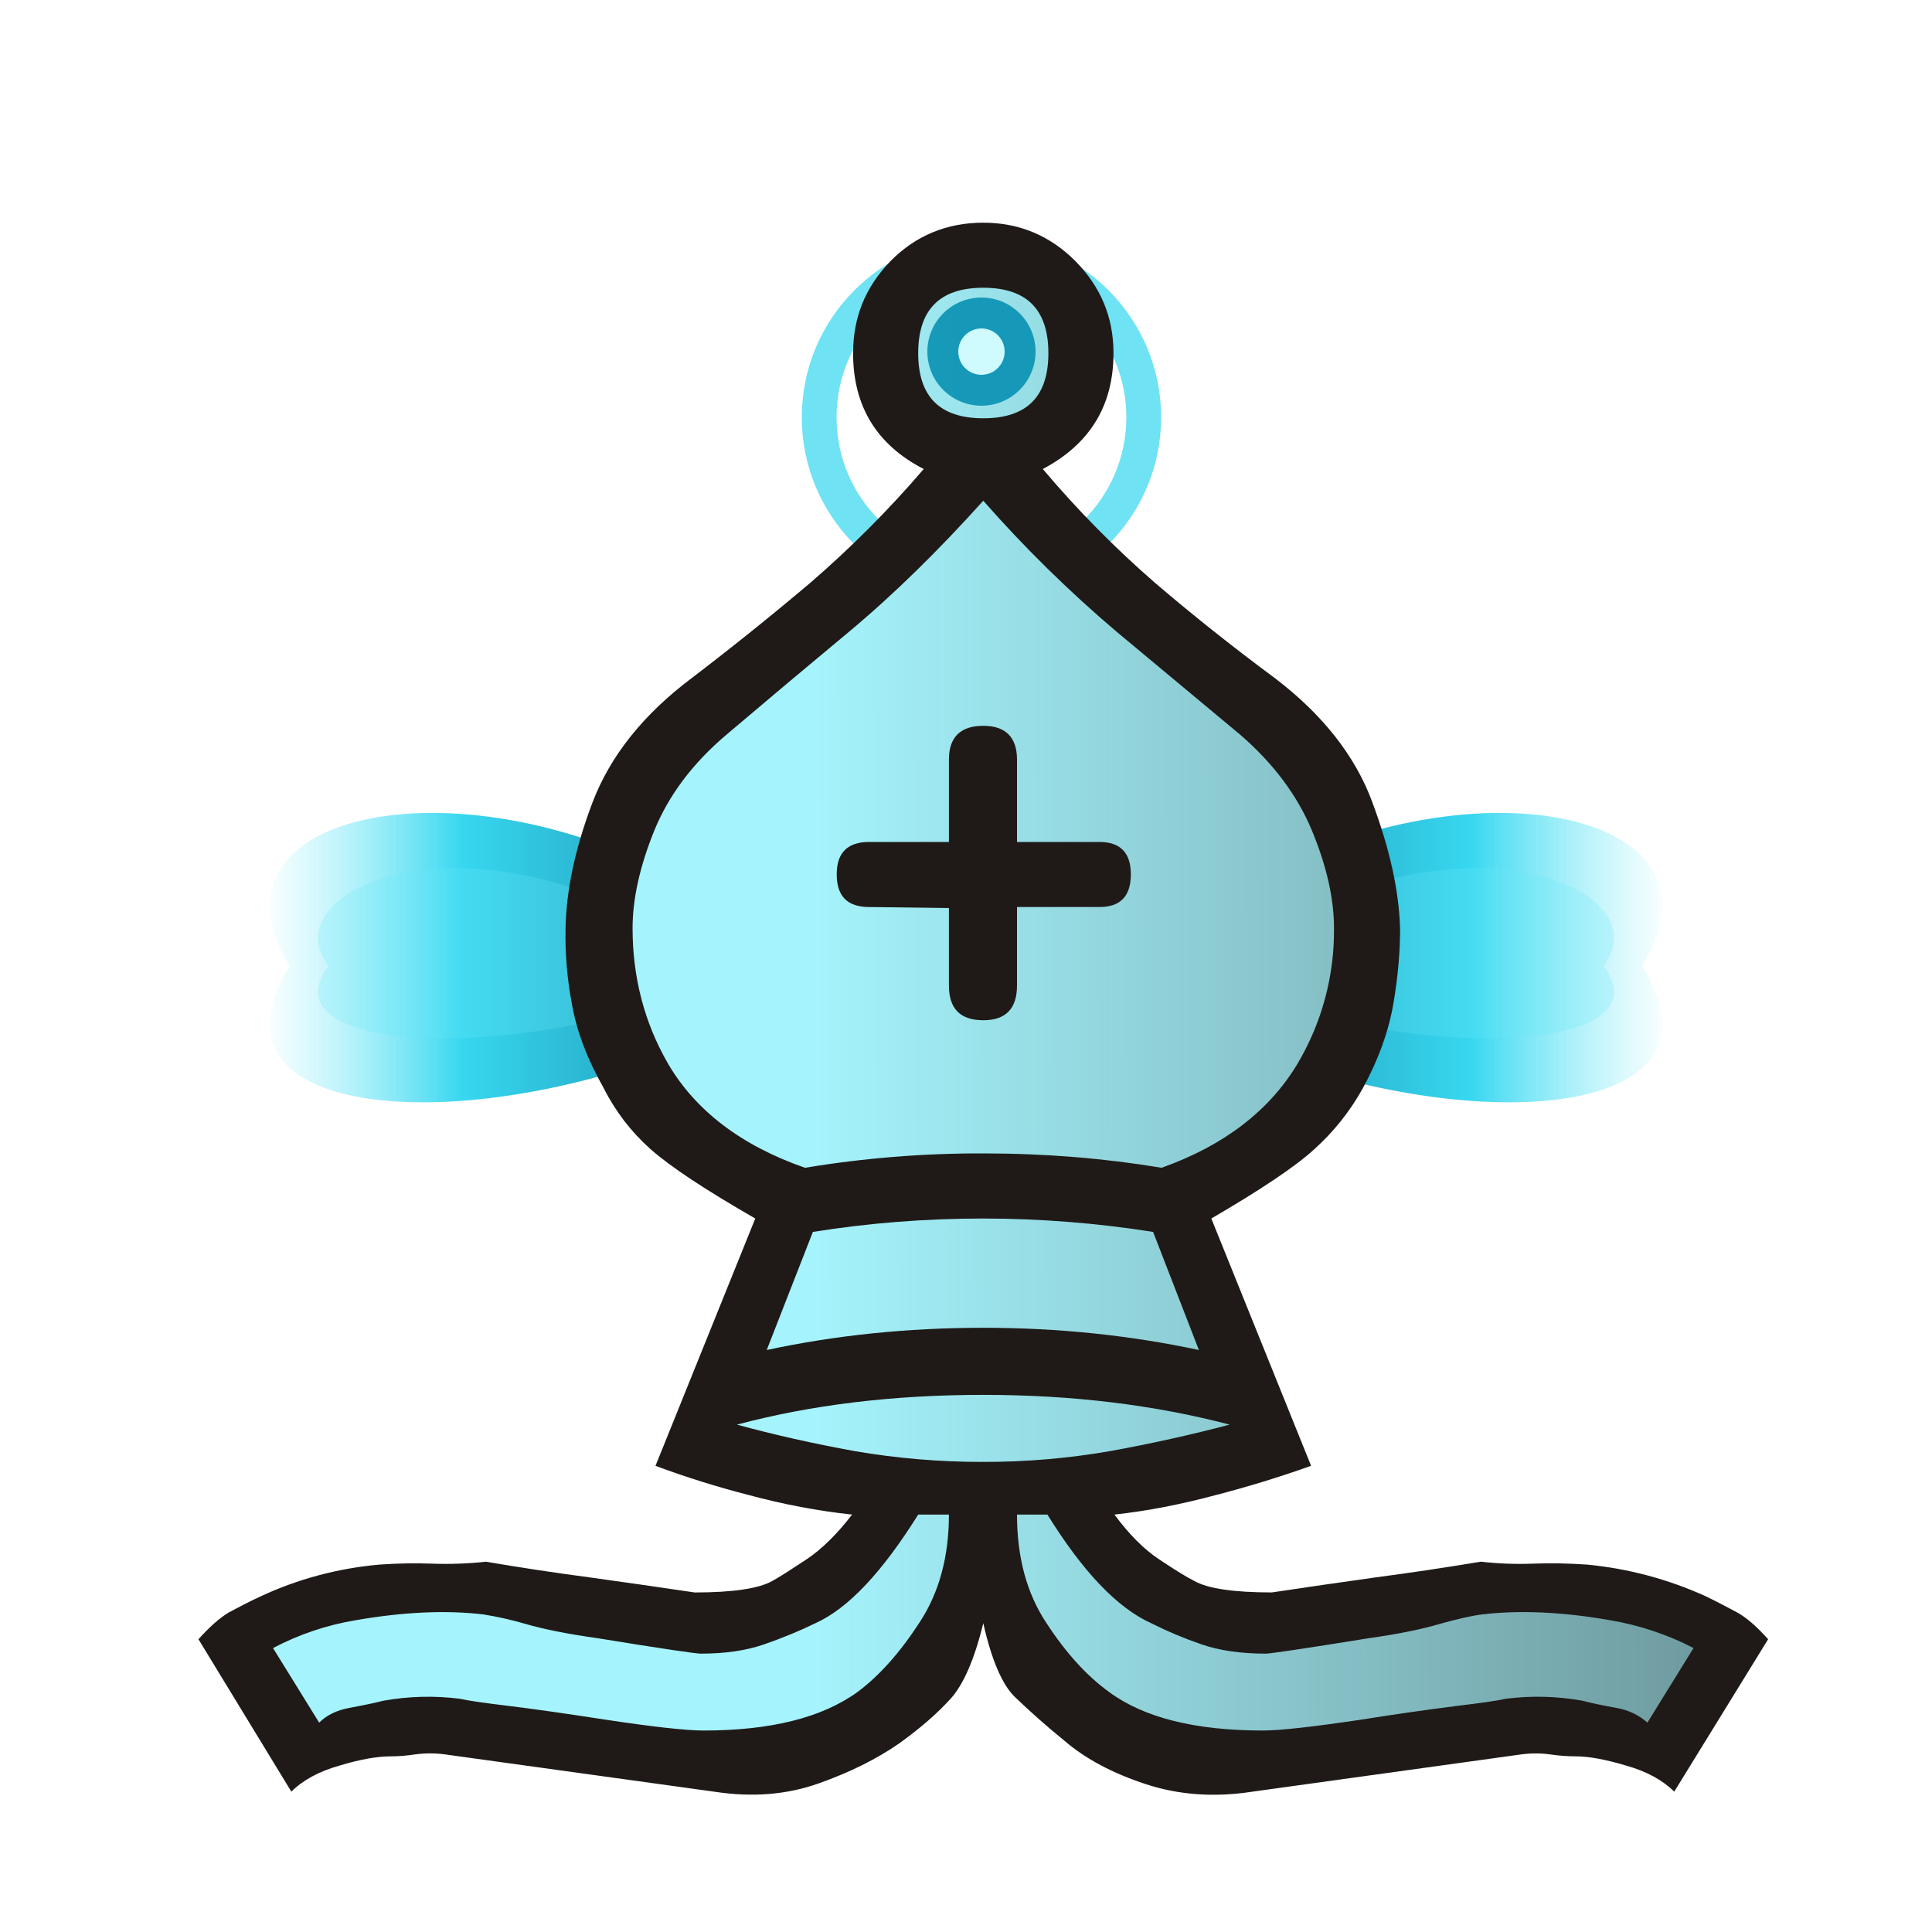
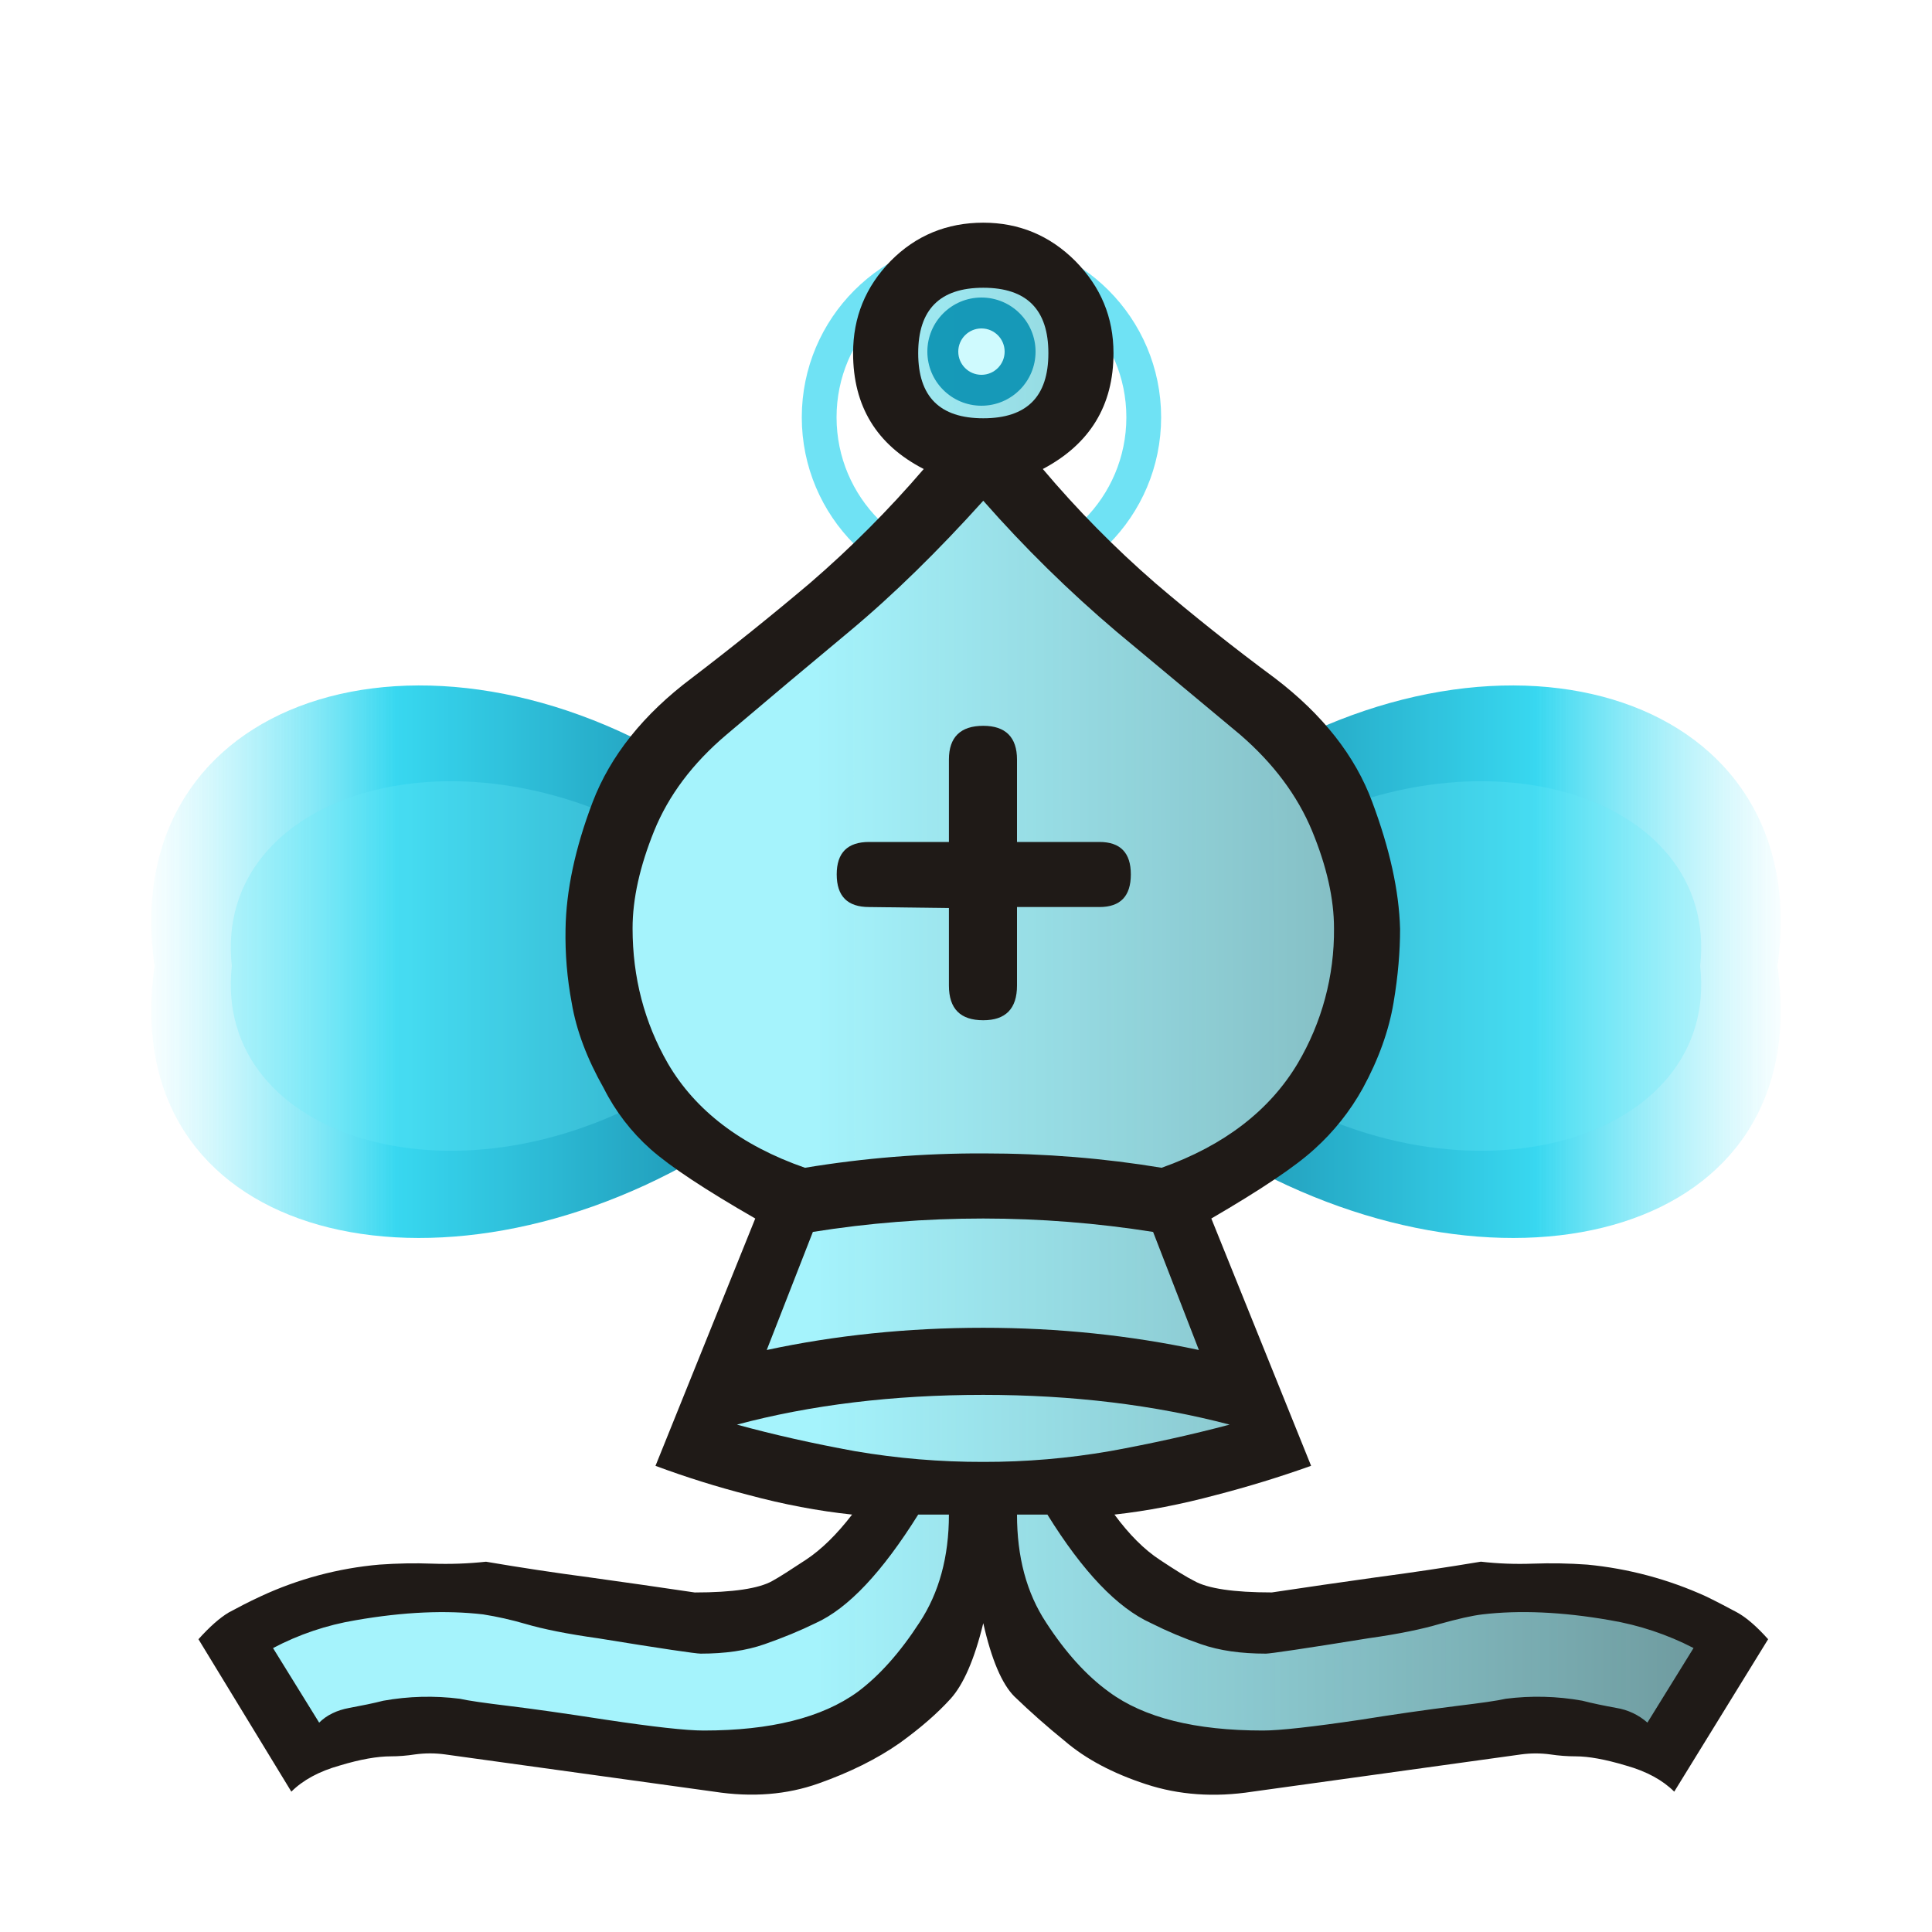
<svg xmlns="http://www.w3.org/2000/svg" viewBox="0 0 50 50" width="50mm" height="50mm" clip-rule="evenodd" fill-rule="evenodd" image-rendering="optimizeQuality" shape-rendering="geometricPrecision">
  <defs>
    <linearGradient id="wDb-body" gradientUnits="userSpaceOnUse" x1="21.13" x2="77.641" y1="37.592" y2="37.469">
      <stop offset="0" stop-color="#a5f3fc" />
      <stop offset="1" stop-color="#a5f3fc" stop-opacity="0" />
    </linearGradient>
    <linearGradient id="wDb-fin-l" x1="1" y1="0.5" x2="0" y2="0.5">
      <stop offset="0" stop-color="#0891b2" />
      <stop offset="0.55" stop-color="#22d3ee" />
      <stop offset="1" stop-color="#67e8f9" stop-opacity="0.05" />
    </linearGradient>
    <linearGradient id="wDb-fin-r" x1="0" y1="0.5" x2="1" y2="0.5">
      <stop offset="0" stop-color="#0891b2" />
      <stop offset="0.55" stop-color="#22d3ee" />
      <stop offset="1" stop-color="#67e8f9" stop-opacity="0.05" />
    </linearGradient>
  </defs>
-   <path d="M18,23 C12,19.5 5,21 7.5,25 C5,29 12,29.5 18,27 Z" fill="url(#wDb-fin-l)" opacity="0.9" />
-   <path d="M17,24 C12,21 7,23 8.5,25 C7,27 12,27.5 17,26 Z" fill="#67e8f9" opacity="0.25" />
-   <path d="M32,23 C38,19.5 45,21 42.5,25 C45,29 38,29.5 32,27 Z" fill="url(#wDb-fin-r)" opacity="0.9" />
-   <path d="M33,24 C38,21 43,23 41.5,25 C43,27 38,27.5 33,26 Z" fill="#67e8f9" opacity="0.25" />
+   <path d="M18,20 C11,15.5 3,18 4,25 C3,32 11,34 18,30 Z" fill="url(#wDb-fin-l)" opacity="0.9" />
+   <path d="M17.5,22 C12,18.5 5.5,20.5 6,25 C5.5,29.5 12,31.5 17.5,28 Z" fill="#67e8f9" opacity="0.28" />
+   <path d="M32,20 C39,15.5 47,18 46,25 C47,32 39,34 32,30 Z" fill="url(#wDb-fin-r)" opacity="0.9" />
+   <path d="M32.5,22 C38,18.5 44.5,20.5 44,25 C44.5,29.5 38,31.5 32.5,28 Z" fill="#67e8f9" opacity="0.28" />
  <circle cx="25.4" cy="10.8" r="4.2" fill="none" stroke="#22d3ee" stroke-width="0.9" opacity="0.65" />
  <path d="M25.447 42.008c-.228.94-.516 1.592-.846 1.956-.33.364-.762.745-1.313 1.143-.592.415-1.295.762-2.108 1.05-.813.288-1.71.364-2.7.211l-6.969-.965a2.858 2.858 0 0 0-.762 0c-.22.034-.432.051-.635.051-.347 0-.787.076-1.32.237-.542.152-.957.381-1.254.677l-2.404-3.945c.296-.33.559-.559.787-.694.237-.127.508-.271.821-.415a9.179 9.179 0 0 1 3.074-.822c.466-.033.923-.042 1.363-.025a9.8 9.8 0 0 0 1.397-.05c.89.152 1.786.287 2.684.406.906.127 1.812.254 2.718.39.99 0 1.66-.102 2.006-.297.187-.102.474-.288.872-.55.398-.263.796-.652 1.194-1.169-.88-.093-1.77-.262-2.684-.508a24.094 24.094 0 0 1-2.404-.753l2.582-6.401c-1.295-.745-2.193-1.338-2.71-1.795a5.3 5.3 0 0 1-1.21-1.575c-.432-.762-.711-1.499-.83-2.21a9.341 9.341 0 0 1-.16-1.913c.016-.99.245-2.083.702-3.285.457-1.194 1.312-2.27 2.566-3.21a79.091 79.091 0 0 0 3.056-2.455 27.746 27.746 0 0 0 2.946-2.954c-1.219-.627-1.828-1.626-1.828-2.998 0-.93.321-1.718.973-2.387.652-.66 1.457-.99 2.396-.99.923 0 1.72.33 2.38.99.66.669.99 1.456.99 2.387 0 1.355-.61 2.354-1.829 2.998a26.796 26.796 0 0 0 2.913 2.954c.982.839 2.015 1.66 3.09 2.456 1.236.94 2.083 2.015 2.523 3.209.449 1.202.694 2.294.72 3.285 0 .567-.05 1.202-.17 1.913s-.38 1.448-.795 2.21a6.084 6.084 0 0 1-1.253 1.575c-.5.457-1.389 1.05-2.667 1.795l2.582 6.4a28.57 28.57 0 0 1-2.455.754c-.915.246-1.787.415-2.634.508.381.517.771.906 1.169 1.168.398.263.694.45.897.55.347.196 1.016.297 2.007.297a263.35 263.35 0 0 1 2.692-.39 81.13 81.13 0 0 0 2.718-.406c.44.051.89.068 1.346.051a13.12 13.12 0 0 1 1.406.025 9.627 9.627 0 0 1 3.073.822c.297.144.567.288.805.415.245.135.508.364.804.694l-2.43 3.945c-.296-.296-.711-.525-1.253-.677-.534-.16-.965-.237-1.296-.237-.22 0-.44-.017-.66-.05a2.794 2.794 0 0 0-.753 0l-6.952.964c-.99.153-1.913.085-2.76-.194-.855-.28-1.558-.652-2.1-1.118a20.04 20.04 0 0 1-1.303-1.151c-.322-.322-.593-.957-.805-1.897z" fill="#1f1a17" />
  <path d="M26.32 39.197c0 1.092.245 2.024.753 2.794.5.77 1.041 1.372 1.626 1.795.905.669 2.235 1 3.987 1 .432 0 1.279-.094 2.532-.28a74.737 74.737 0 0 1 2.48-.356c.627-.076 1.05-.135 1.27-.186a6.53 6.53 0 0 1 1.982.05c.262.068.559.128.88.187a1.6 1.6 0 0 1 .805.38l1.194-1.93a7.372 7.372 0 0 0-2.16-.72c-1.252-.22-2.353-.262-3.301-.151-.28.033-.644.118-1.101.245-.457.136-1.067.263-1.846.372-1.676.272-2.557.399-2.658.399-.644 0-1.203-.077-1.685-.246a10.37 10.37 0 0 1-1.287-.542c-.88-.398-1.77-1.338-2.684-2.81zm-1.762 0h-.795c-.932 1.49-1.812 2.43-2.659 2.811-.398.195-.83.373-1.312.542-.483.17-1.033.246-1.66.246-.118 0-.999-.127-2.658-.398-.788-.11-1.423-.238-1.88-.373a8.828 8.828 0 0 0-1.092-.245c-.948-.11-2.04-.068-3.302.152a7.056 7.056 0 0 0-2.134.72l1.194 1.93c.195-.195.457-.322.779-.381.322-.06.618-.119.88-.186a6.53 6.53 0 0 1 1.982-.051c.22.05.643.11 1.27.186.626.076 1.465.195 2.506.356 1.236.186 2.083.28 2.531.28 1.736 0 3.065-.331 3.988-1 .567-.423 1.1-1.024 1.6-1.795.508-.77.762-1.702.762-2.794zm.89-9.347c1.6 0 3.14.127 4.614.372 1.617-.575 2.794-1.481 3.522-2.7a6.745 6.745 0 0 0 .94-3.497c0-.762-.187-1.6-.568-2.523-.38-.915-.999-1.744-1.862-2.49-.974-.812-2.04-1.701-3.2-2.666a33.093 33.093 0 0 1-3.447-3.387c-1.16 1.287-2.311 2.421-3.47 3.387a406.55 406.55 0 0 0-3.176 2.667c-.88.745-1.499 1.574-1.871 2.489-.373.923-.559 1.76-.559 2.523 0 1.27.305 2.438.914 3.497.712 1.219 1.897 2.125 3.548 2.7a27.749 27.749 0 0 1 4.614-.372zm0 4.513c1.938 0 3.793.194 5.579.575l-1.185-3.056a28.297 28.297 0 0 0-4.395-.347c-1.507 0-2.98.118-4.41.347l-1.194 3.056c1.769-.38 3.64-.575 5.604-.575zm0-23.538c1.126 0 1.684-.559 1.684-1.685s-.559-1.693-1.685-1.693-1.684.567-1.684 1.693c0 1.126.558 1.685 1.684 1.685zm0 27.009a18.97 18.97 0 0 0 3.285-.28c1.066-.194 2.1-.423 3.09-.685-1.94-.508-4.064-.77-6.376-.77-2.345 0-4.47.262-6.375.77.957.262 1.973.49 3.048.686a19.46 19.46 0 0 0 3.327.279zm-.89-14.334l-2.065-.026c-.56 0-.839-.279-.839-.846 0-.559.28-.838.839-.838h2.065v-2.134c0-.576.297-.872.89-.872.575 0 .872.296.872.872v2.134h2.133c.542 0 .813.28.813.838 0 .567-.271.846-.813.846H26.32v2.032c0 .602-.297.898-.873.898-.592 0-.889-.296-.889-.898z" fill="url(#wDb-body)" />
  <circle cx="25.4" cy="9.1" r="1.4" fill="#0891b2" opacity="0.9" />
  <circle cx="25.4" cy="9.1" r="0.6" fill="#cffafe" />
</svg>
